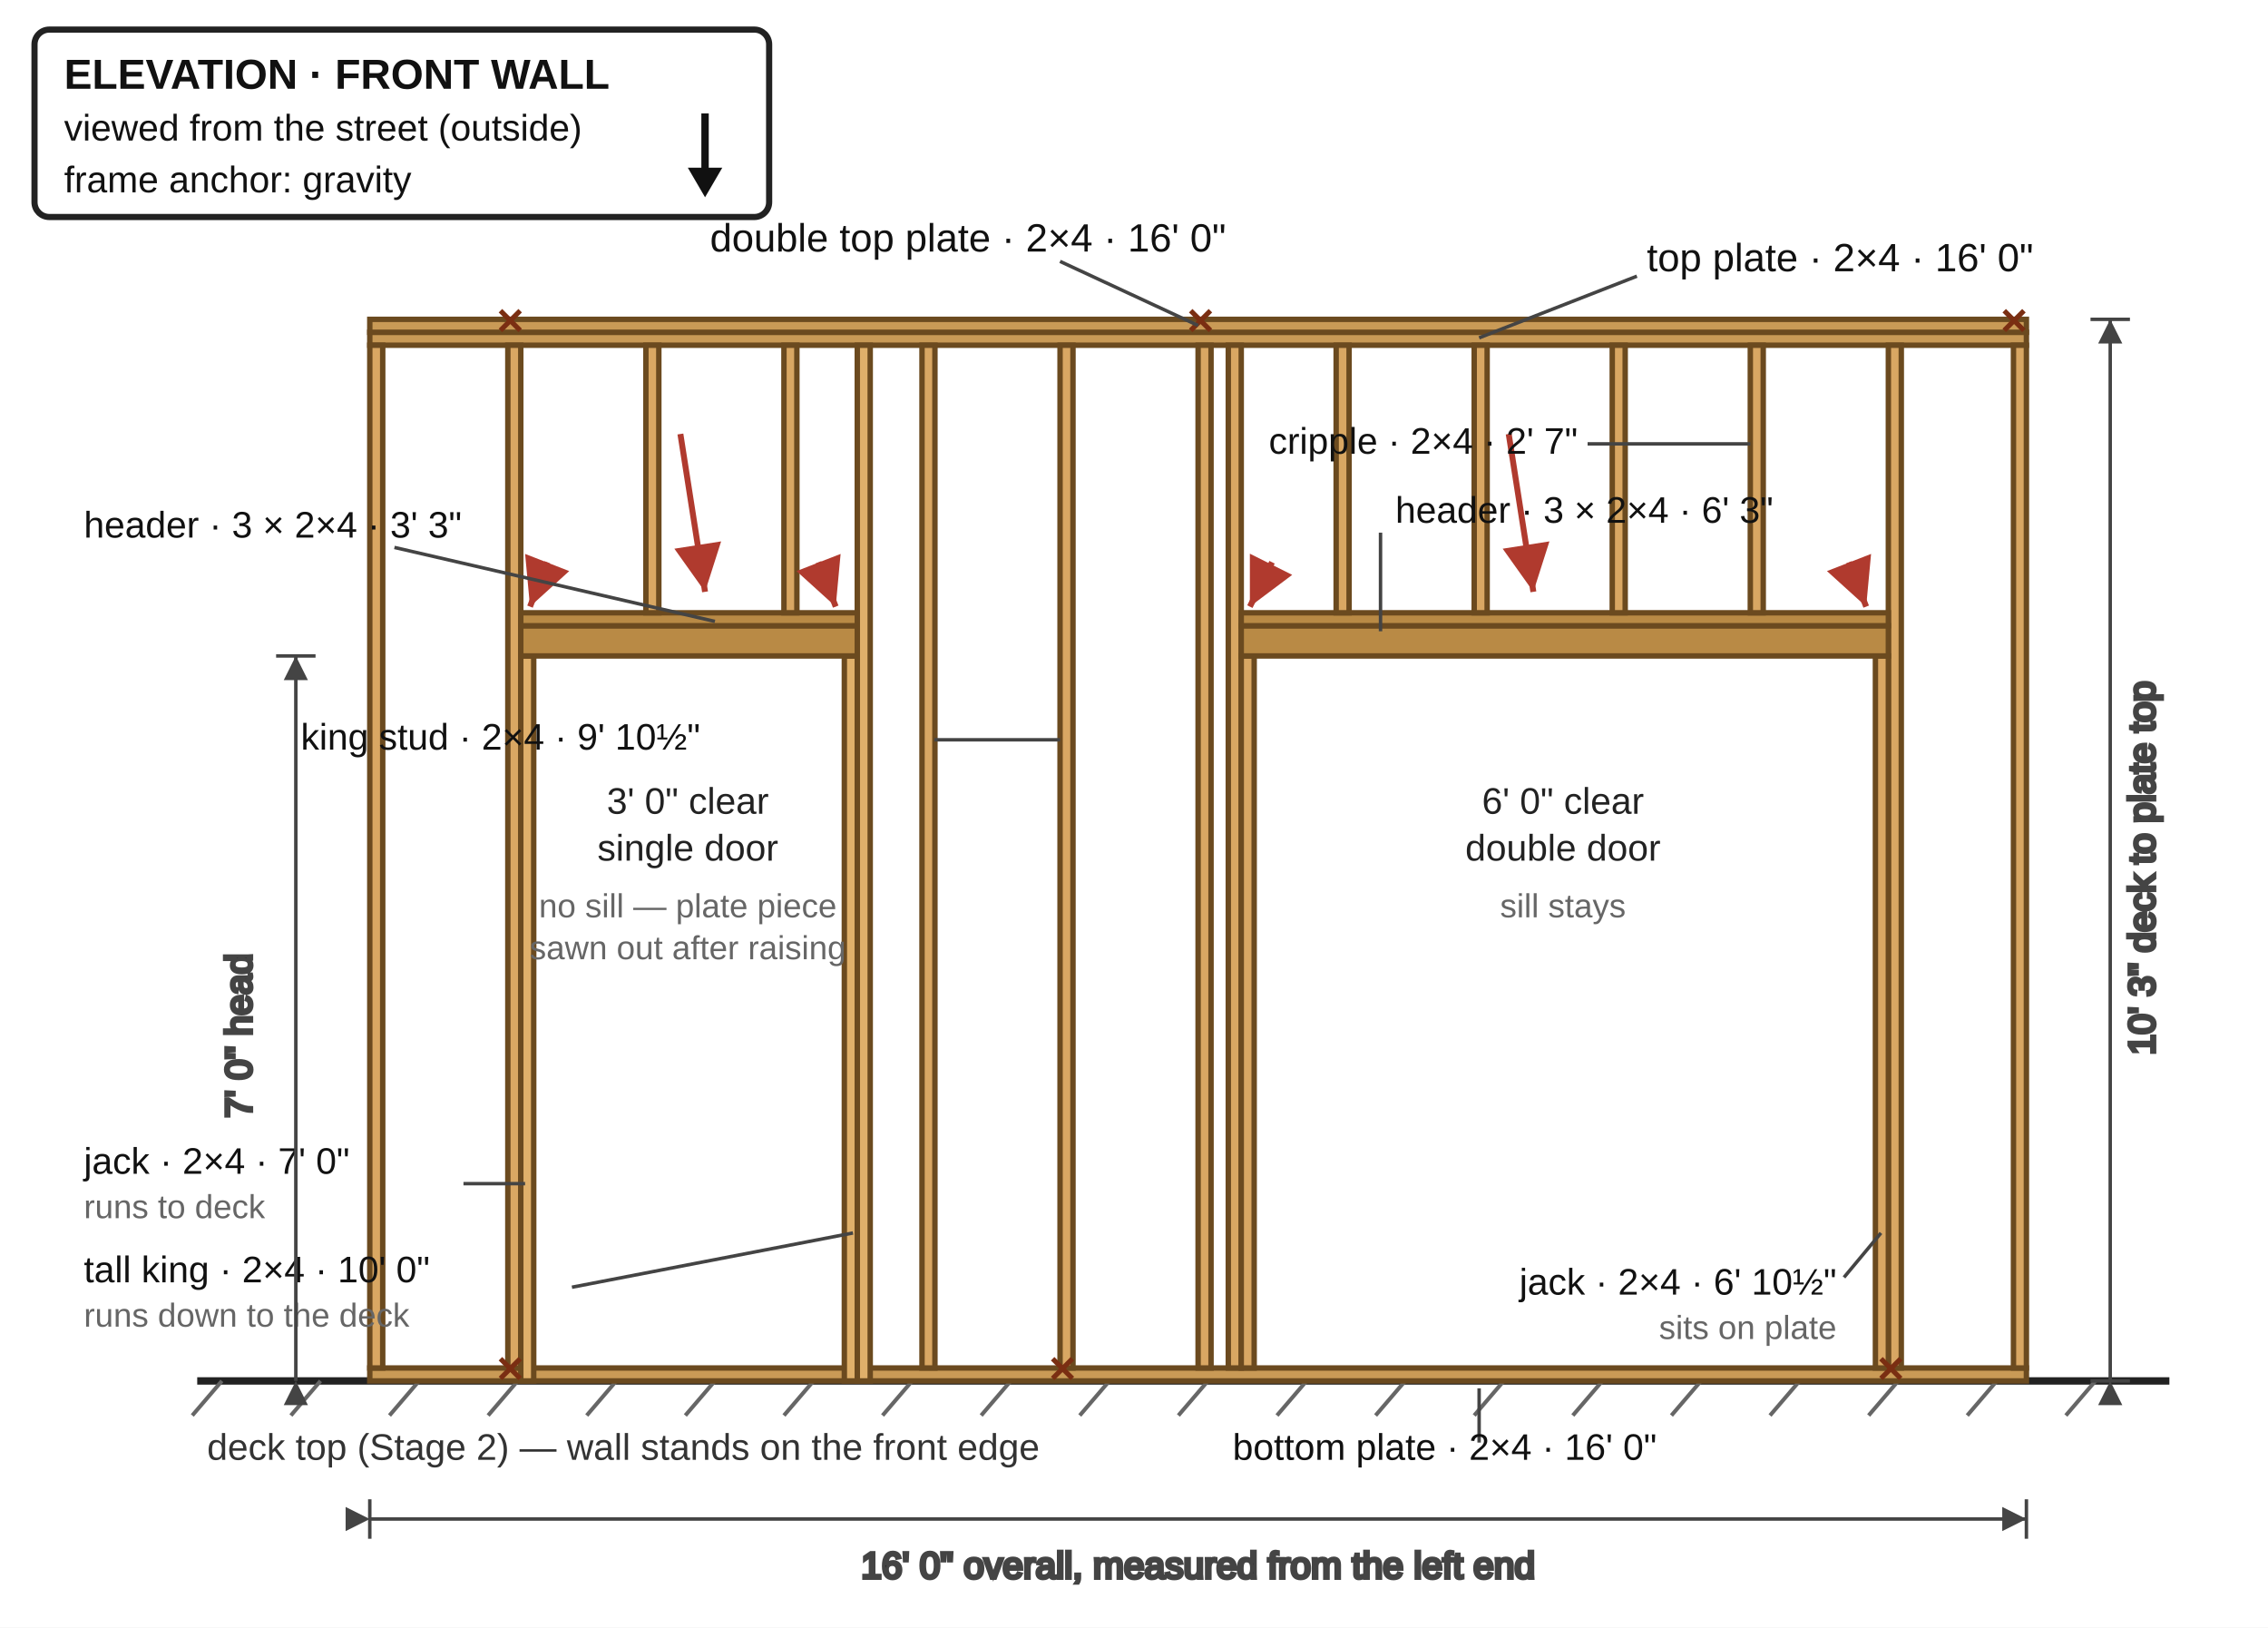
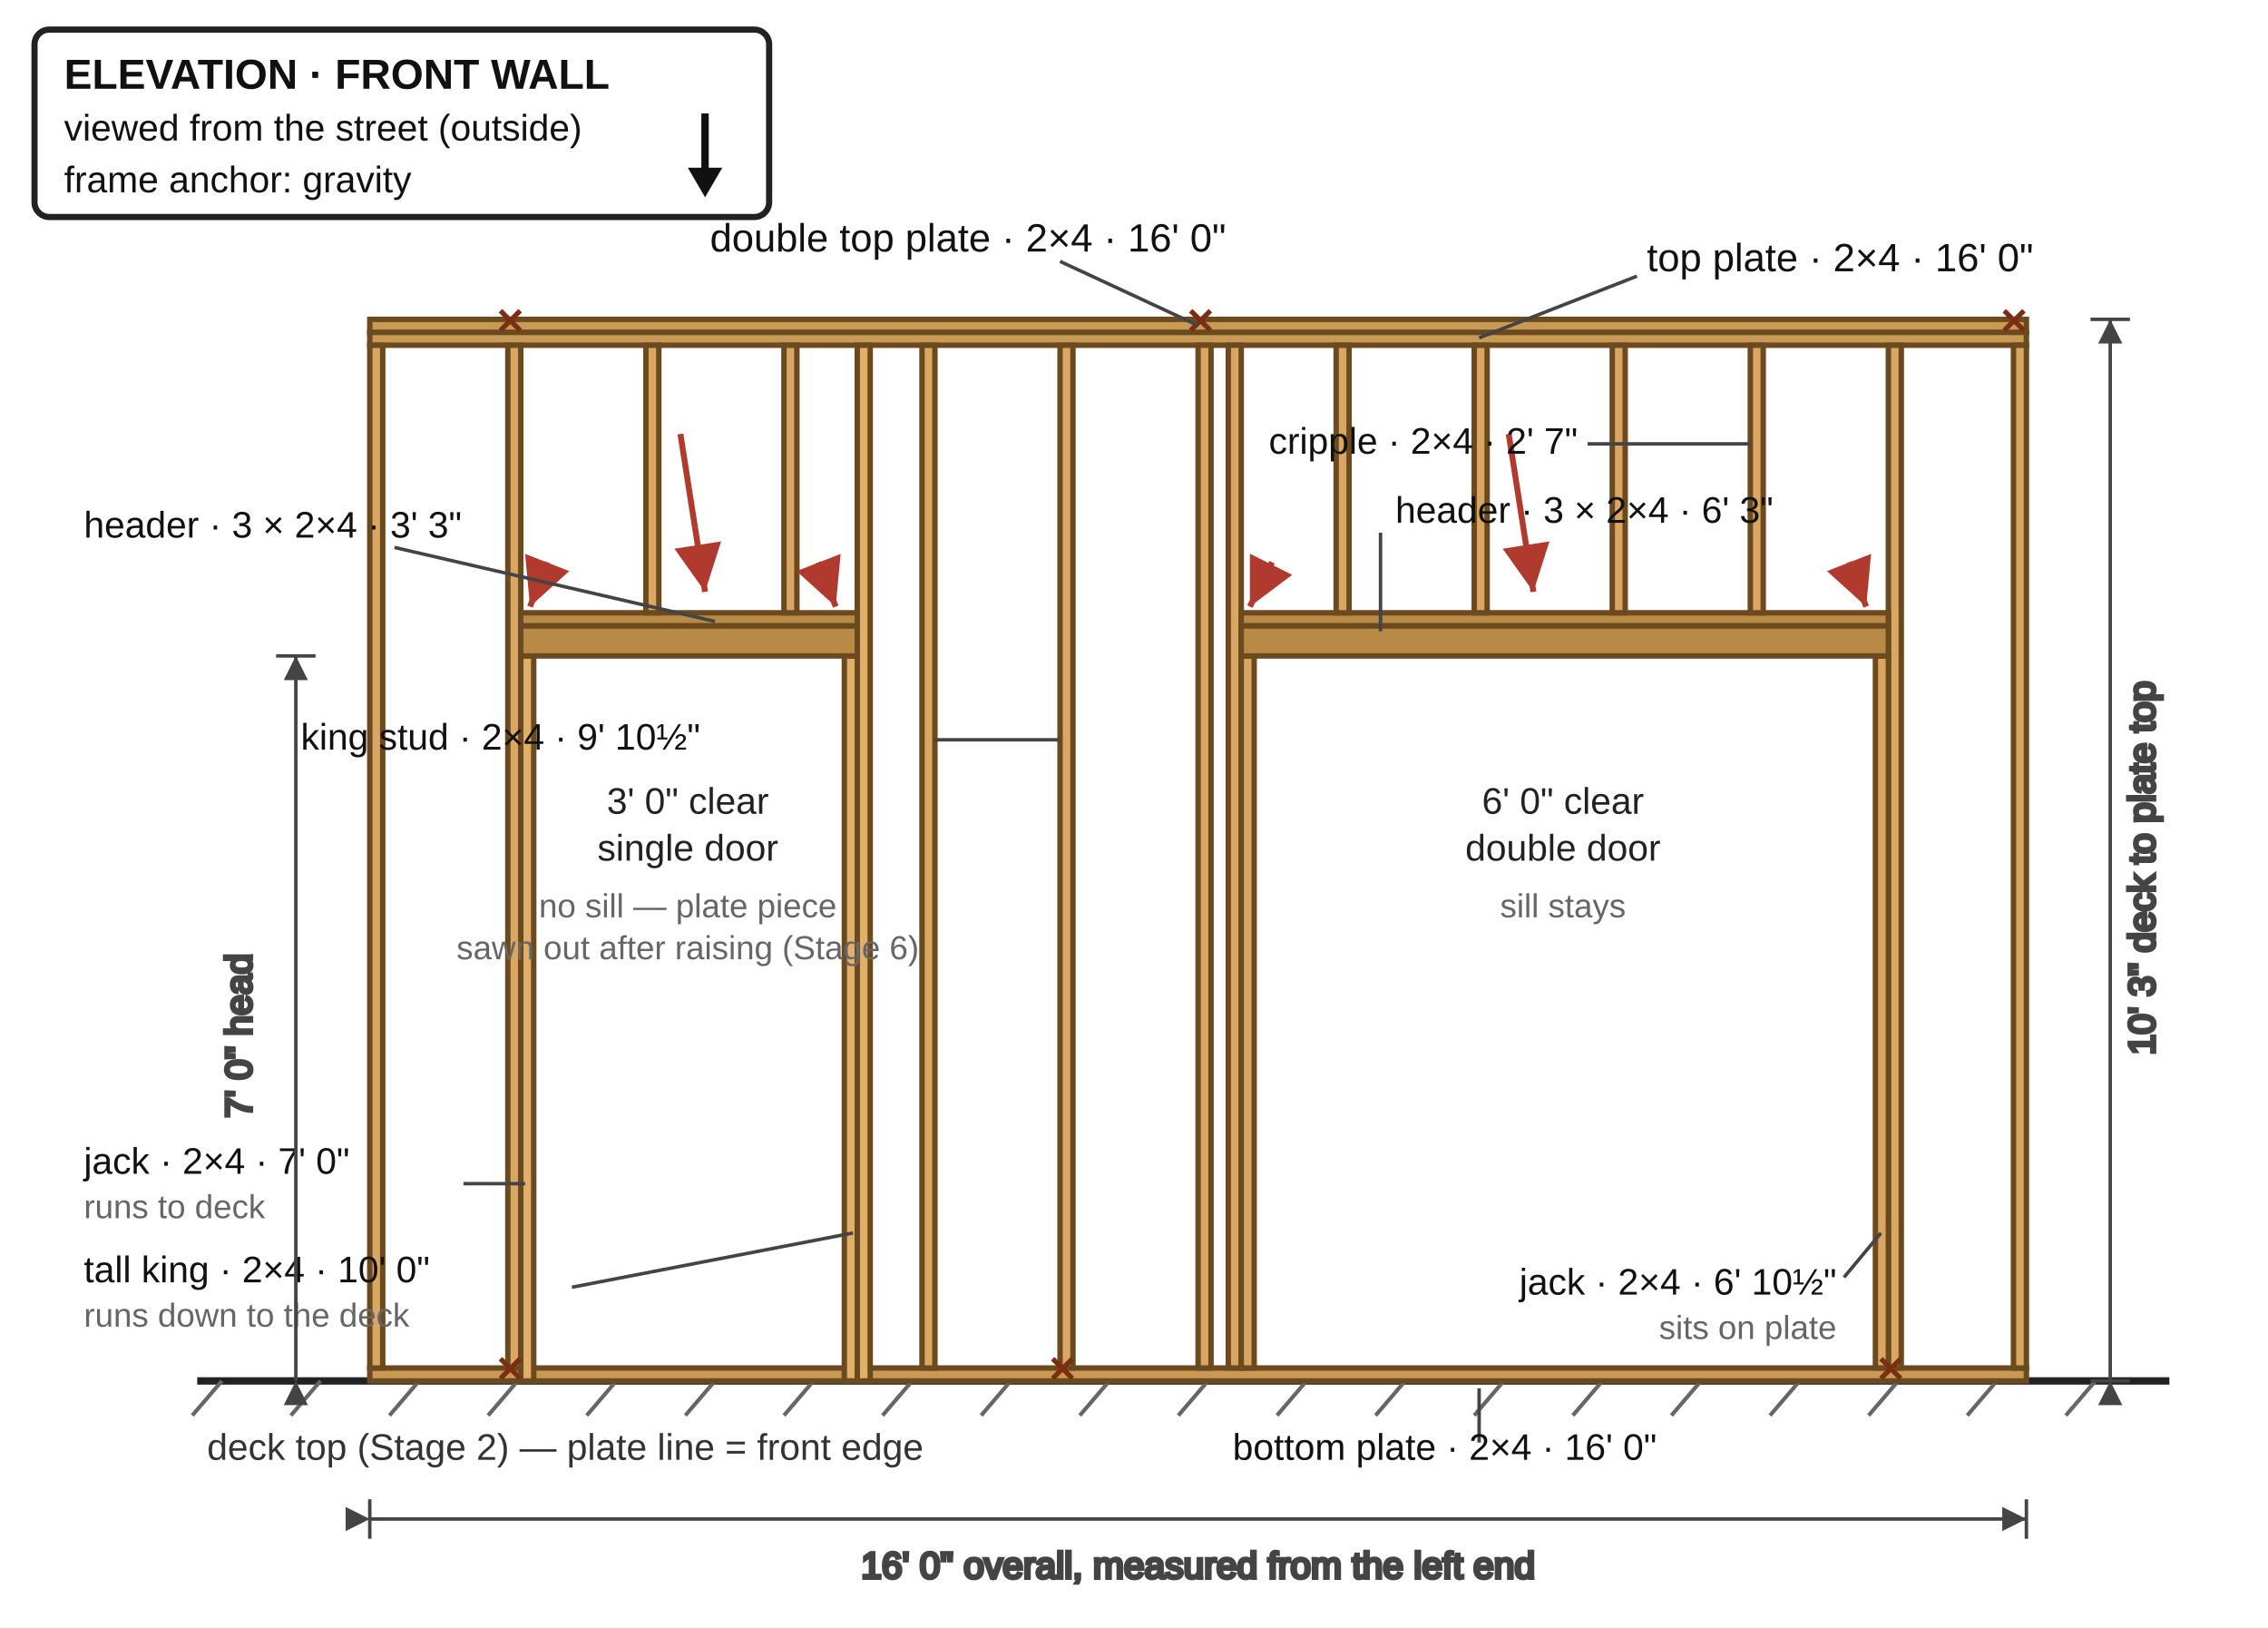
<svg xmlns="http://www.w3.org/2000/svg" viewBox="0 0 920 660" font-family="Arial, Helvetica, sans-serif">
  <defs>
    <marker id="arr" markerWidth="10" markerHeight="10" refX="8" refY="4" orient="auto">
      <path d="M0,0 L8,4 L0,8 z" fill="#b03a2e" />
    </marker>
    <marker id="dim" markerWidth="9" markerHeight="9" refX="7" refY="3.5" orient="auto">
      <path d="M0,0 L7,3.5 L0,7 z" fill="#444" />
    </marker>
  </defs>
  <rect x="0" y="0" width="920" height="660" fill="#ffffff" />
  <g>
    <rect x="14" y="12" width="298" height="76" fill="#ffffff" stroke="#222" stroke-width="2.5" rx="6" />
    <text x="26" y="36" font-size="17" font-weight="bold" fill="#111">ELEVATION · FRONT WALL</text>
    <text x="26" y="57" font-size="15" fill="#111">viewed from the street (outside)</text>
    <text x="26" y="78" font-size="15" fill="#111">frame anchor: gravity</text>
    <line x1="286" y1="46" x2="286" y2="72" stroke="#111" stroke-width="3" />
    <path d="M279,68 L286,80 L293,68 z" fill="#111" />
  </g>
  <line x1="80" y1="560" x2="880" y2="560" stroke="#222" stroke-width="3" />
  <g stroke="#666" stroke-width="1.6">
    <line x1="90" y1="560" x2="78" y2="574" />
    <line x1="130" y1="560" x2="118" y2="574" />
    <line x1="170" y1="560" x2="158" y2="574" />
    <line x1="210" y1="560" x2="198" y2="574" />
    <line x1="250" y1="560" x2="238" y2="574" />
    <line x1="290" y1="560" x2="278" y2="574" />
    <line x1="330" y1="560" x2="318" y2="574" />
    <line x1="370" y1="560" x2="358" y2="574" />
    <line x1="410" y1="560" x2="398" y2="574" />
    <line x1="450" y1="560" x2="438" y2="574" />
    <line x1="490" y1="560" x2="478" y2="574" />
    <line x1="530" y1="560" x2="518" y2="574" />
    <line x1="570" y1="560" x2="558" y2="574" />
    <line x1="610" y1="560" x2="598" y2="574" />
    <line x1="650" y1="560" x2="638" y2="574" />
    <line x1="690" y1="560" x2="678" y2="574" />
    <line x1="730" y1="560" x2="718" y2="574" />
    <line x1="770" y1="560" x2="758" y2="574" />
    <line x1="810" y1="560" x2="798" y2="574" />
    <line x1="850" y1="560" x2="838" y2="574" />
  </g>
-   <text x="84" y="592" font-size="15" fill="#333">deck top (Stage 2) — wall stands on the front edge</text>
+   <text x="84" y="592" font-size="15" fill="#333">deck top (Stage 2) — plate line = front edge</text>
  <rect x="150" y="554.75" width="672" height="5.25" fill="#c99a56" stroke="#6b4a1f" stroke-width="2.2" />
  <rect x="150" y="134.75" width="672" height="5.25" fill="#c99a56" stroke="#6b4a1f" stroke-width="2.2" />
  <rect x="150" y="129.5" width="672" height="5.25" fill="#c99a56" stroke="#6b4a1f" stroke-width="2.2" />
  <g fill="#d9a763" stroke="#6b4a1f" stroke-width="2.2">
    <rect x="150" y="140" width="5.25" height="414.75" />
    <rect x="206" y="140" width="5.25" height="414.75" />
    <rect x="374" y="140" width="5.25" height="414.75" />
    <rect x="430" y="140" width="5.25" height="414.75" />
    <rect x="486" y="140" width="5.25" height="414.75" />
    <rect x="498.25" y="140" width="5.25" height="414.75" />
    <rect x="766" y="140" width="5.25" height="414.75" />
    <rect x="816.75" y="140" width="5.25" height="414.75" />
  </g>
  <rect x="347.75" y="140" width="5.25" height="420" fill="#e0b06a" stroke="#6b4a1f" stroke-width="2.2" />
  <rect x="211.25" y="266" width="5.25" height="294" fill="#e0b06a" stroke="#6b4a1f" stroke-width="2.2" />
  <rect x="342.5" y="266" width="5.25" height="294" fill="#e0b06a" stroke="#6b4a1f" stroke-width="2.2" />
  <rect x="503.5" y="266" width="5.25" height="288.75" fill="#d9a763" stroke="#6b4a1f" stroke-width="2.2" />
  <rect x="760.75" y="266" width="5.25" height="288.75" fill="#d9a763" stroke="#6b4a1f" stroke-width="2.2" />
  <g fill="#b98a45" stroke="#6b4a1f" stroke-width="2.2">
    <rect x="211.25" y="253.75" width="136.5" height="12.25" />
    <rect x="211.25" y="248.5" width="136.5" height="5.25" />
    <rect x="503.5" y="253.75" width="262.5" height="12.25" />
    <rect x="503.5" y="248.5" width="262.5" height="5.25" />
  </g>
  <g fill="#d9a763" stroke="#6b4a1f" stroke-width="2.2">
    <rect x="262" y="140" width="5.25" height="108.5" />
    <rect x="318" y="140" width="5.25" height="108.5" />
    <rect x="542" y="140" width="5.25" height="108.5" />
    <rect x="598" y="140" width="5.25" height="108.5" />
    <rect x="654" y="140" width="5.25" height="108.5" />
    <rect x="710" y="140" width="5.25" height="108.5" />
  </g>
  <g stroke="#b03a2e" stroke-width="2.4" fill="none">
    <line x1="222" y1="228" x2="215" y2="246" marker-end="url(#arr)" />
    <line x1="332" y1="228" x2="339" y2="246" marker-end="url(#arr)" />
    <line x1="276" y1="176" x2="286" y2="240" marker-end="url(#arr)" />
    <line x1="516" y1="228" x2="507" y2="246" marker-end="url(#arr)" />
    <line x1="750" y1="228" x2="757" y2="246" marker-end="url(#arr)" />
    <line x1="612" y1="176" x2="622" y2="240" marker-end="url(#arr)" />
  </g>
  <g stroke="#7a2e12" stroke-width="2">
    <line x1="203" y1="551" x2="211" y2="559" />
    <line x1="211" y1="551" x2="203" y2="559" />
    <line x1="427" y1="551" x2="435" y2="559" />
    <line x1="435" y1="551" x2="427" y2="559" />
    <line x1="763" y1="551" x2="771" y2="559" />
    <line x1="771" y1="551" x2="763" y2="559" />
    <line x1="203" y1="126" x2="211" y2="134" />
    <line x1="211" y1="126" x2="203" y2="134" />
    <line x1="483" y1="126" x2="491" y2="134" />
    <line x1="491" y1="126" x2="483" y2="134" />
    <line x1="813" y1="126" x2="821" y2="134" />
    <line x1="821" y1="126" x2="813" y2="134" />
  </g>
  <text x="279" y="330" font-size="15" text-anchor="middle" fill="#222">3' 0" clear</text>
  <text x="279" y="349" font-size="15" text-anchor="middle" fill="#222">single door</text>
  <text x="279" y="372" font-size="13.5" text-anchor="middle" fill="#666">no sill — plate piece</text>
-   <text x="279" y="389" font-size="13.5" text-anchor="middle" fill="#666">sawn out after raising</text>
+   <text x="279" y="389" font-size="13.5" text-anchor="middle" fill="#666">sawn out after raising (Stage 6)</text>
  <text x="634" y="330" font-size="15" text-anchor="middle" fill="#222">6' 0" clear</text>
  <text x="634" y="349" font-size="15" text-anchor="middle" fill="#222">double door</text>
  <text x="634" y="372" font-size="13.5" text-anchor="middle" fill="#666">sill stays</text>
  <g font-size="16" fill="#111">
    <line x1="486" y1="132" x2="430" y2="106" stroke="#444" stroke-width="1.4" />
    <text x="288" y="102">double top plate · 2×4 · 16' 0"</text>
    <line x1="600" y1="137" x2="664" y2="112" stroke="#444" stroke-width="1.4" />
    <text x="668" y="110">top plate · 2×4 · 16' 0"</text>
    <line x1="430" y1="300" x2="379" y2="300" stroke="#444" stroke-width="1.4" />
    <text x="122" y="304" font-size="15">king stud · 2×4 · 9' 10½"</text>
    <line x1="232" y1="522" x2="346" y2="500" stroke="#444" stroke-width="1.4" />
    <text x="34" y="520" font-size="15">tall king · 2×4 · 10' 0"</text>
    <text x="34" y="538" font-size="13.5" fill="#666">runs down to the deck</text>
    <line x1="213" y1="480" x2="188" y2="480" stroke="#444" stroke-width="1.4" />
    <text x="34" y="476" font-size="15">jack · 2×4 · 7' 0"</text>
    <text x="34" y="494" font-size="13.5" fill="#666">runs to deck</text>
    <line x1="748" y1="518" x2="763" y2="500" stroke="#444" stroke-width="1.4" />
    <text x="745" y="525" font-size="15" text-anchor="end">jack · 2×4 · 6' 10½"</text>
    <text x="745" y="543" font-size="13.5" fill="#666" text-anchor="end">sits on plate</text>
    <line x1="560" y1="256" x2="560" y2="216" stroke="#444" stroke-width="1.4" />
    <text x="566" y="212" font-size="15">header · 3 × 2×4 · 6' 3"</text>
    <line x1="290" y1="252" x2="160" y2="222" stroke="#444" stroke-width="1.4" />
    <text x="34" y="218" font-size="15">header · 3 × 2×4 · 3' 3"</text>
    <line x1="644" y1="180" x2="710" y2="180" stroke="#444" stroke-width="1.4" />
    <text x="640" y="184" font-size="15" text-anchor="end">cripple · 2×4 · 2' 7"</text>
    <line x1="600" y1="585" x2="600" y2="563" stroke="#444" stroke-width="1.4" />
    <text x="500" y="592" font-size="15">bottom plate · 2×4 · 16' 0"</text>
  </g>
  <g stroke="#444" stroke-width="1.4" font-size="15" fill="#222">
    <line x1="150" y1="616" x2="822" y2="616" marker-start="url(#dim)" marker-end="url(#dim)" />
    <line x1="150" y1="608" x2="150" y2="624" />
    <line x1="822" y1="608" x2="822" y2="624" />
    <text x="486" y="640" text-anchor="middle">16' 0" overall, measured from the left end</text>
    <line x1="856" y1="560" x2="856" y2="129.5" marker-start="url(#dim)" marker-end="url(#dim)" />
    <line x1="848" y1="560" x2="864" y2="560" />
    <line x1="848" y1="129.5" x2="864" y2="129.5" />
    <text x="874" y="352" transform="rotate(-90,874,352)" text-anchor="middle">10' 3" deck to plate top</text>
    <line x1="120" y1="560" x2="120" y2="266" marker-start="url(#dim)" marker-end="url(#dim)" />
    <line x1="112" y1="266" x2="128" y2="266" />
    <text x="102" y="420" transform="rotate(-90,102,420)" text-anchor="middle">7' 0" head</text>
  </g>
</svg>
